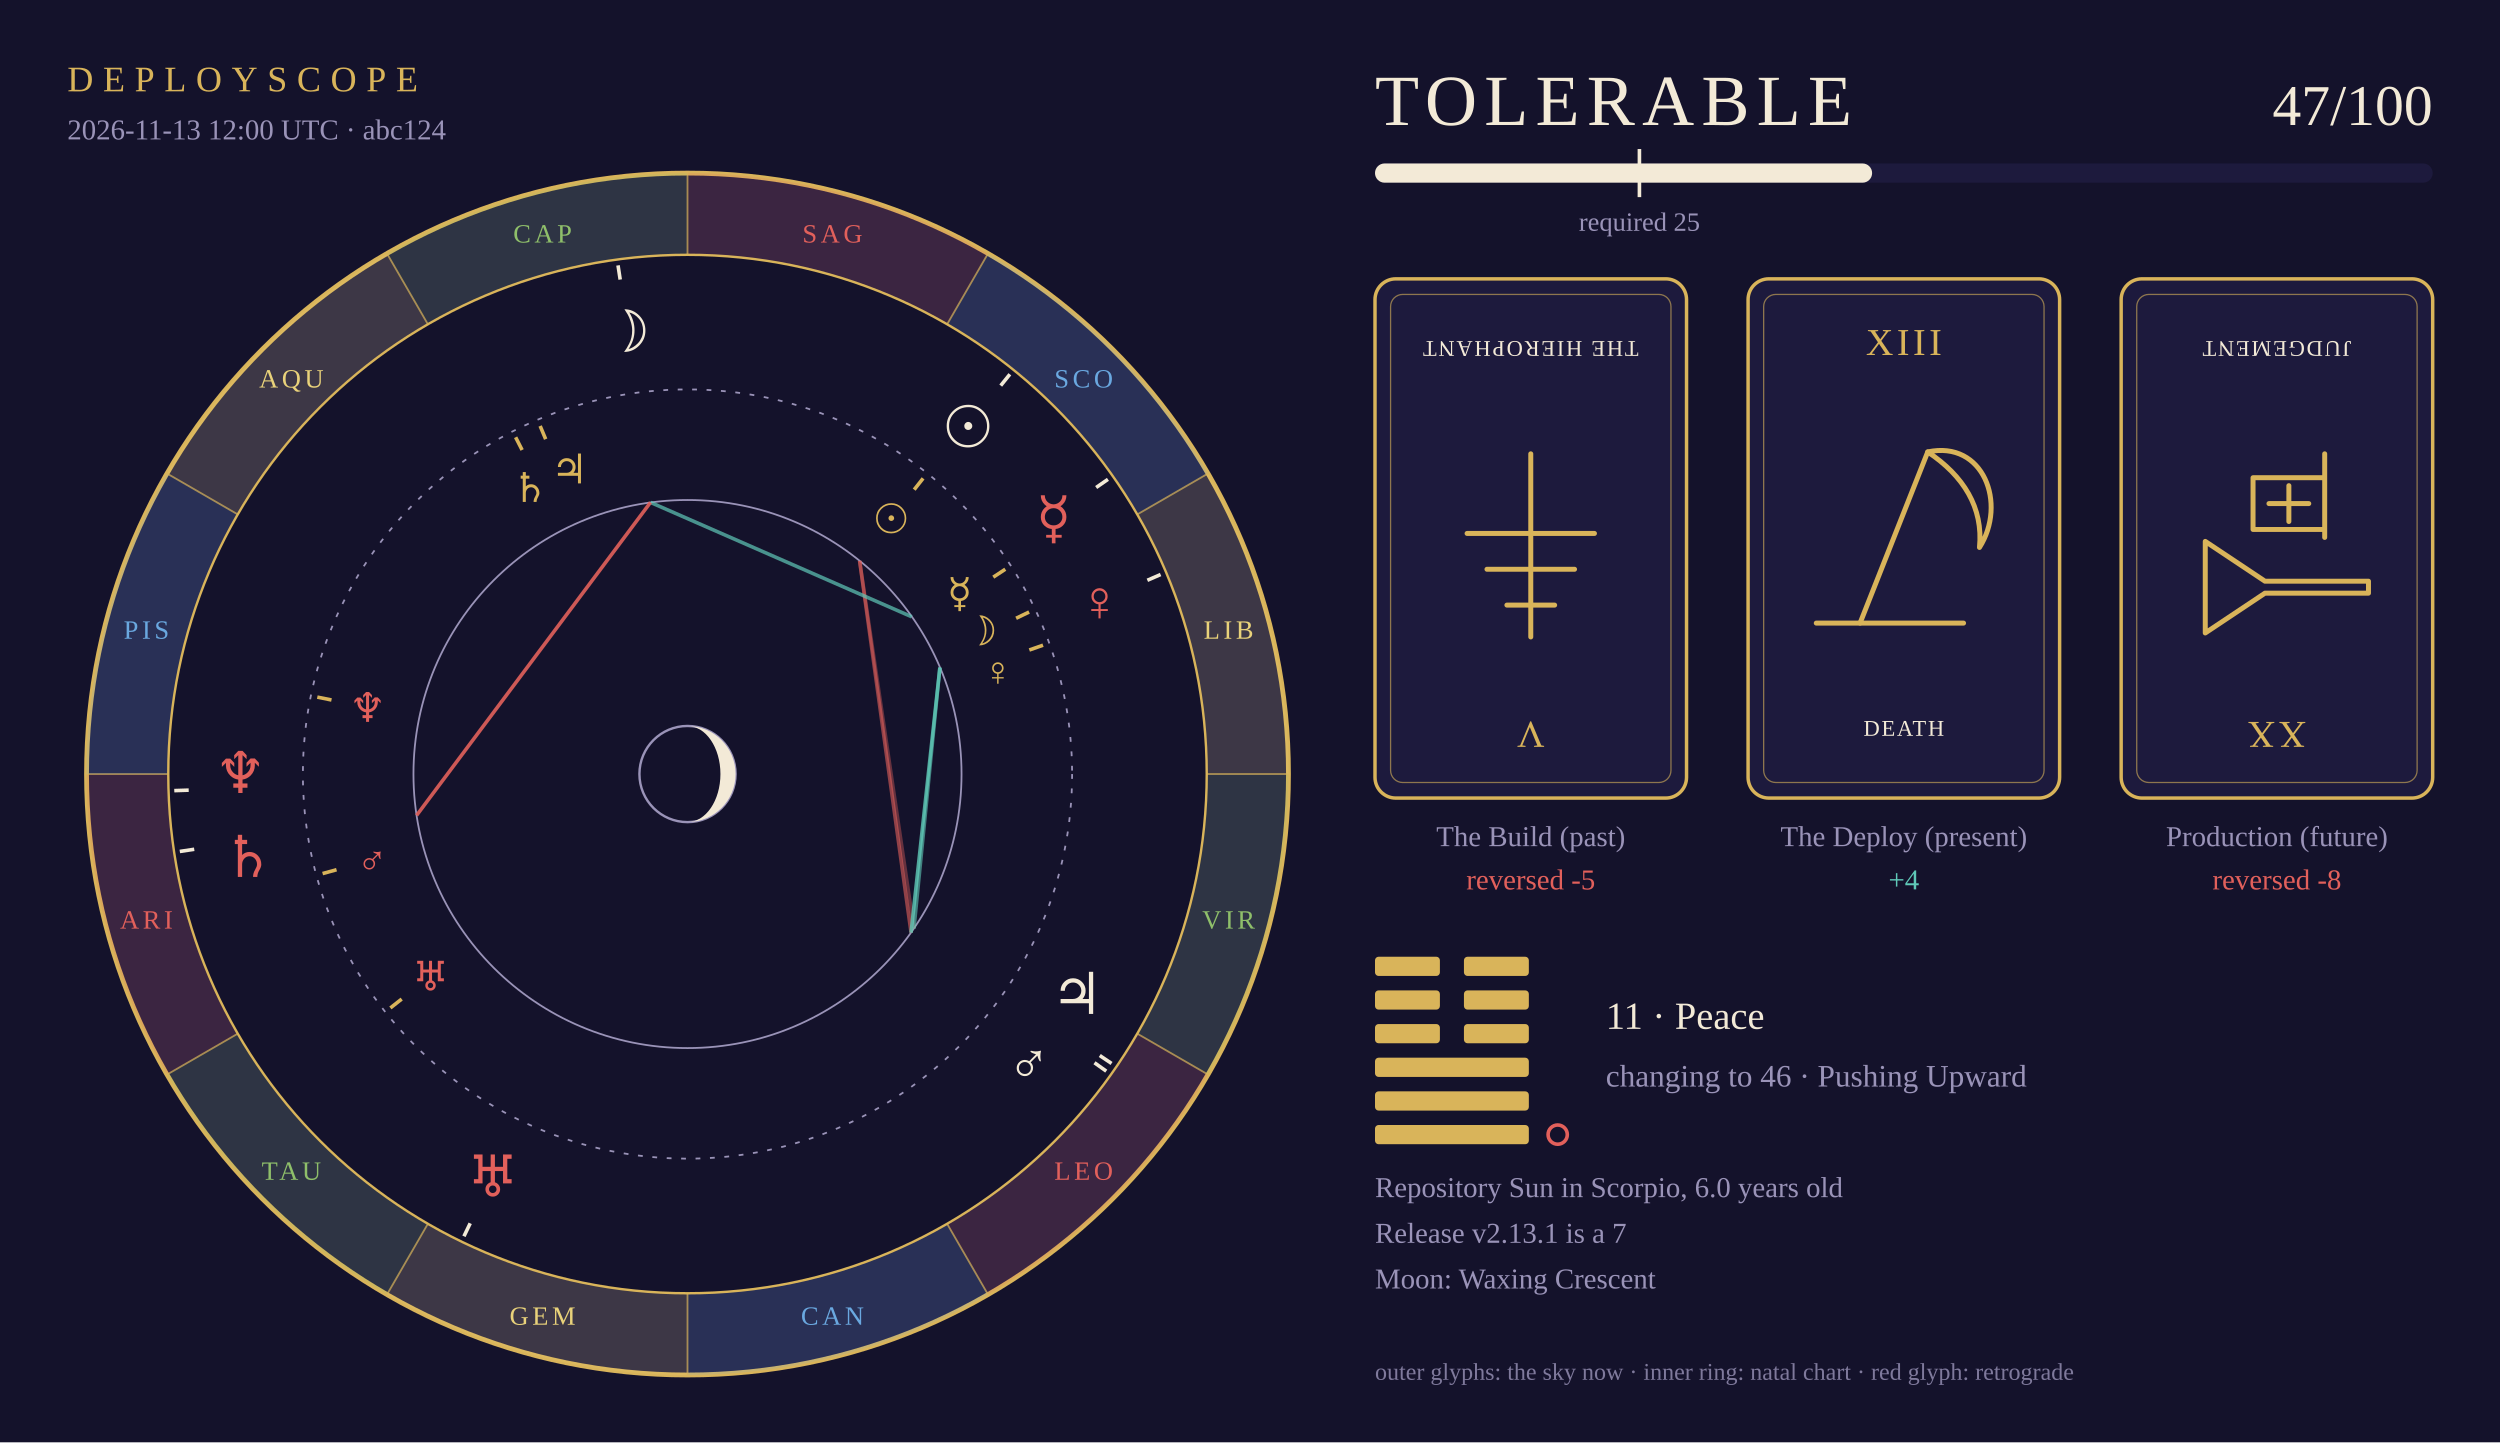
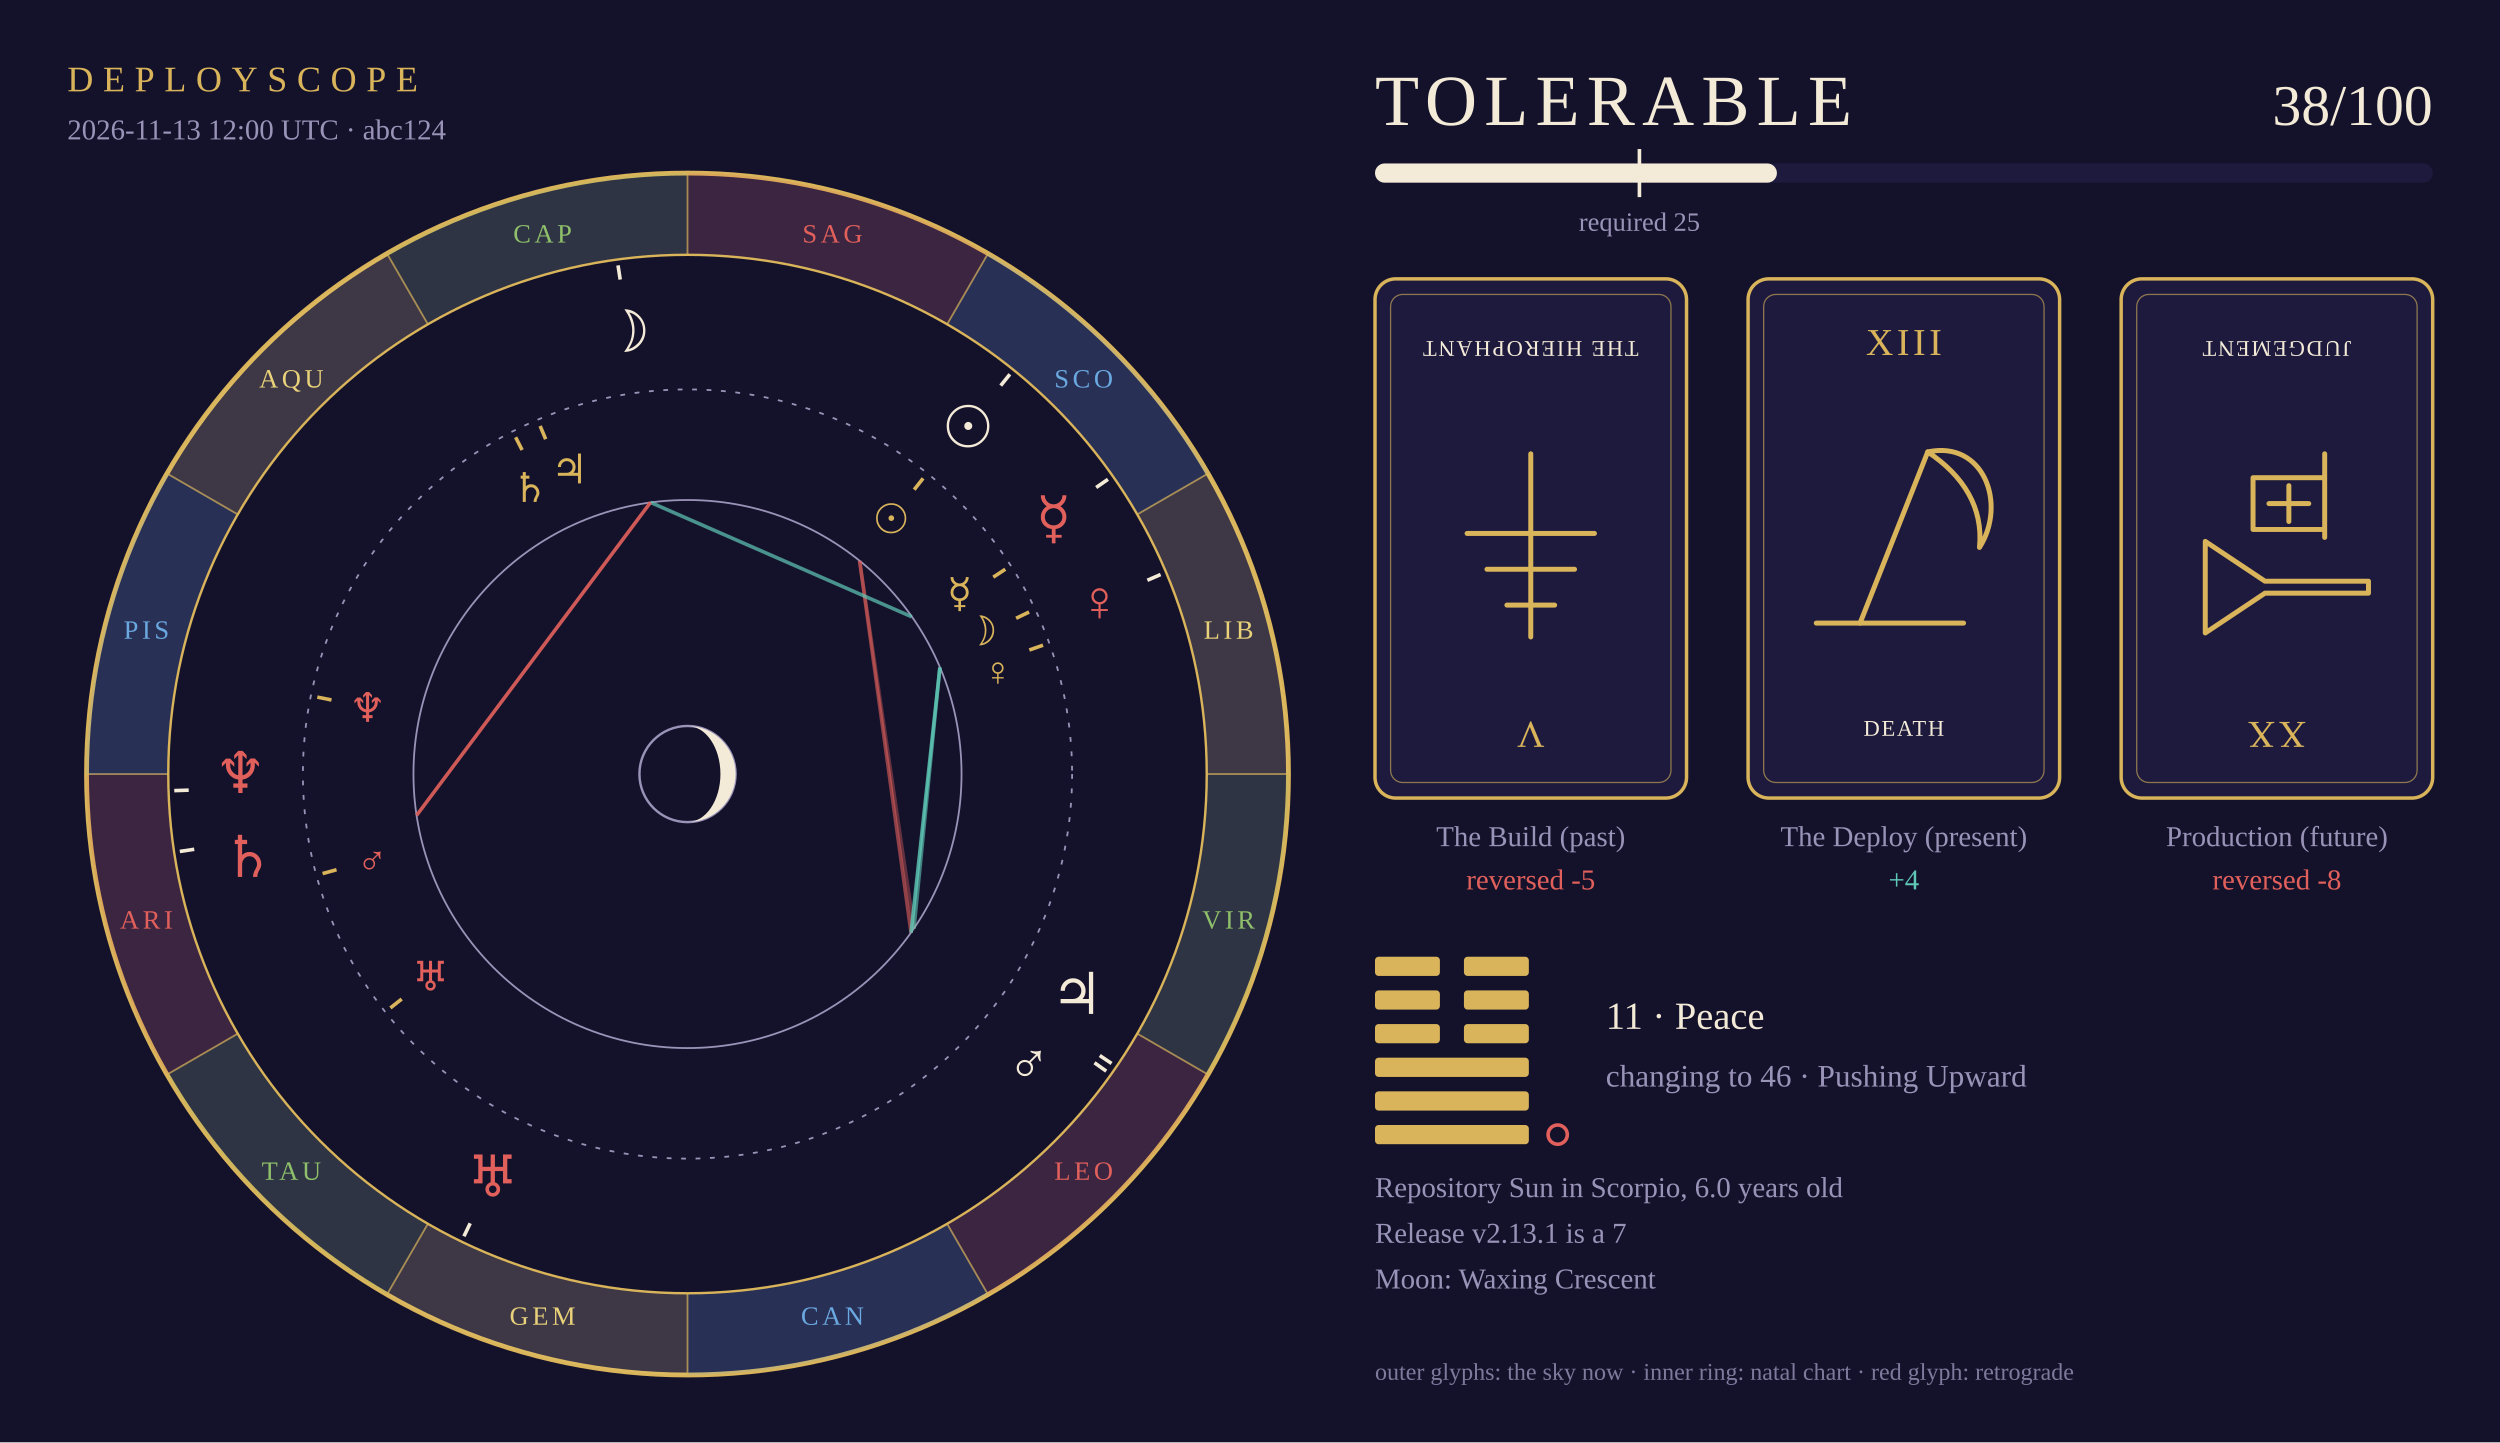
<svg xmlns="http://www.w3.org/2000/svg" width="1040" height="600" viewBox="0 0 1040 600">
  <rect width="1040" height="600" fill="#14122b" />
  <text x="28" y="38" font-family="Georgia, 'Times New Roman', serif" font-size="15" font-weight="normal" fill="#d9b45a" text-anchor="start" letter-spacing="4" opacity="1">DEPLOYSCOPE</text>
  <text x="28" y="58" font-family="Georgia, 'Times New Roman', serif" font-size="12" font-weight="normal" fill="#9a93b8" text-anchor="start" letter-spacing="0" opacity="1">2026-11-13 12:00 UTC · abc124</text>
  <circle cx="286" cy="322" r="250" fill="#1d1a3d" stroke="#d9b45a" stroke-width="2" />
  <path d="M36 322A250 250 0 0 0 69.5 447L98.9 430A216 216 0 0 1 70 322Z" fill="#e2605b" opacity="0.16" />
  <path d="M36 322L70 322" stroke="#d9b45a" stroke-width="0.75" opacity="0.7" />
  <text x="60.9" y="386.3" font-family="Georgia, 'Times New Roman', serif" font-size="11" font-weight="normal" fill="#e2605b" text-anchor="middle" letter-spacing="1.5" opacity="1">ARI</text>
  <path d="M69.5 447A250 250 0 0 0 161 538.5L178 509.1A216 216 0 0 1 98.9 430Z" fill="#8fbf6a" opacity="0.16" />
  <path d="M69.5 447L98.9 430" stroke="#d9b45a" stroke-width="0.75" opacity="0.7" />
  <text x="121.2" y="490.8" font-family="Georgia, 'Times New Roman', serif" font-size="11" font-weight="normal" fill="#8fbf6a" text-anchor="middle" letter-spacing="1.5" opacity="1">TAU</text>
  <path d="M161 538.5A250 250 0 0 0 286 572L286 538A216 216 0 0 1 178 509.1Z" fill="#e9d27a" opacity="0.16" />
  <path d="M161 538.5L178 509.1" stroke="#d9b45a" stroke-width="0.75" opacity="0.7" />
  <text x="225.7" y="551.1" font-family="Georgia, 'Times New Roman', serif" font-size="11" font-weight="normal" fill="#e9d27a" text-anchor="middle" letter-spacing="1.5" opacity="1">GEM</text>
  <path d="M286 572A250 250 0 0 0 411 538.5L394 509.1A216 216 0 0 1 286 538Z" fill="#6aa8e0" opacity="0.16" />
  <path d="M286 572L286 538" stroke="#d9b45a" stroke-width="0.75" opacity="0.7" />
  <text x="346.3" y="551.1" font-family="Georgia, 'Times New Roman', serif" font-size="11" font-weight="normal" fill="#6aa8e0" text-anchor="middle" letter-spacing="1.5" opacity="1">CAN</text>
  <path d="M411 538.5A250 250 0 0 0 502.5 447L473.1 430A216 216 0 0 1 394 509.1Z" fill="#e2605b" opacity="0.16" />
  <path d="M411 538.5L394 509.1" stroke="#d9b45a" stroke-width="0.75" opacity="0.7" />
  <text x="450.8" y="490.8" font-family="Georgia, 'Times New Roman', serif" font-size="11" font-weight="normal" fill="#e2605b" text-anchor="middle" letter-spacing="1.5" opacity="1">LEO</text>
  <path d="M502.5 447A250 250 0 0 0 536 322L502 322A216 216 0 0 1 473.1 430Z" fill="#8fbf6a" opacity="0.16" />
  <path d="M502.5 447L473.1 430" stroke="#d9b45a" stroke-width="0.75" opacity="0.7" />
  <text x="511.1" y="386.3" font-family="Georgia, 'Times New Roman', serif" font-size="11" font-weight="normal" fill="#8fbf6a" text-anchor="middle" letter-spacing="1.5" opacity="1">VIR</text>
  <path d="M536 322A250 250 0 0 0 502.5 197L473.1 214A216 216 0 0 1 502 322Z" fill="#e9d27a" opacity="0.16" />
  <path d="M536 322L502 322" stroke="#d9b45a" stroke-width="0.75" opacity="0.7" />
  <text x="511.1" y="265.7" font-family="Georgia, 'Times New Roman', serif" font-size="11" font-weight="normal" fill="#e9d27a" text-anchor="middle" letter-spacing="1.5" opacity="1">LIB</text>
  <path d="M502.5 197A250 250 0 0 0 411 105.5L394 134.9A216 216 0 0 1 473.1 214Z" fill="#6aa8e0" opacity="0.16" />
  <path d="M502.5 197L473.1 214" stroke="#d9b45a" stroke-width="0.75" opacity="0.7" />
  <text x="450.8" y="161.2" font-family="Georgia, 'Times New Roman', serif" font-size="11" font-weight="normal" fill="#6aa8e0" text-anchor="middle" letter-spacing="1.5" opacity="1">SCO</text>
  <path d="M411 105.5A250 250 0 0 0 286 72L286 106A216 216 0 0 1 394 134.9Z" fill="#e2605b" opacity="0.16" />
  <path d="M411 105.5L394 134.9" stroke="#d9b45a" stroke-width="0.75" opacity="0.7" />
  <text x="346.3" y="100.9" font-family="Georgia, 'Times New Roman', serif" font-size="11" font-weight="normal" fill="#e2605b" text-anchor="middle" letter-spacing="1.5" opacity="1">SAG</text>
  <path d="M286 72A250 250 0 0 0 161 105.5L178 134.9A216 216 0 0 1 286 106Z" fill="#8fbf6a" opacity="0.16" />
  <path d="M286 72L286 106" stroke="#d9b45a" stroke-width="0.75" opacity="0.7" />
  <text x="225.7" y="100.9" font-family="Georgia, 'Times New Roman', serif" font-size="11" font-weight="normal" fill="#8fbf6a" text-anchor="middle" letter-spacing="1.5" opacity="1">CAP</text>
  <path d="M161 105.5A250 250 0 0 0 69.5 197L98.9 214A216 216 0 0 1 178 134.9Z" fill="#e9d27a" opacity="0.16" />
  <path d="M161 105.5L178 134.9" stroke="#d9b45a" stroke-width="0.75" opacity="0.7" />
  <text x="121.2" y="161.2" font-family="Georgia, 'Times New Roman', serif" font-size="11" font-weight="normal" fill="#e9d27a" text-anchor="middle" letter-spacing="1.5" opacity="1">AQU</text>
  <path d="M69.5 197A250 250 0 0 0 36 322L70 322A216 216 0 0 1 98.9 214Z" fill="#6aa8e0" opacity="0.16" />
  <path d="M69.5 197L98.9 214" stroke="#d9b45a" stroke-width="0.75" opacity="0.7" />
  <text x="60.9" y="265.7" font-family="Georgia, 'Times New Roman', serif" font-size="11" font-weight="normal" fill="#6aa8e0" text-anchor="middle" letter-spacing="1.5" opacity="1">PIS</text>
  <circle cx="286" cy="322" r="216" fill="#14122b" stroke="#d9b45a" stroke-width="1" />
  <path d="M420.1 155.7L416.3 160.4" stroke="#f3ead7" stroke-width="1.5" />
  <text x="402.8" y="185.6" font-family="Georgia, 'Times New Roman', serif" font-size="24" font-weight="normal" fill="#f3ead7" text-anchor="middle" letter-spacing="0" opacity="1">☉︎</text>
  <path d="M257.1 110.4L258 116.3" stroke="#f3ead7" stroke-width="1.5" />
  <text x="260.9" y="146.1" font-family="Georgia, 'Times New Roman', serif" font-size="24" font-weight="normal" fill="#f3ead7" text-anchor="middle" letter-spacing="0" opacity="1">☽︎</text>
  <path d="M460.9 199.4L456 202.8" stroke="#f3ead7" stroke-width="1.5" />
  <text x="438.3" y="223.6" font-family="Georgia, 'Times New Roman', serif" font-size="24" font-weight="normal" fill="#e2605b" text-anchor="middle" letter-spacing="0" opacity="1">☿︎</text>
  <path d="M482.8 239L477.3 241.4" stroke="#f3ead7" stroke-width="1.5" />
  <text x="457.4" y="258.2" font-family="Georgia, 'Times New Roman', serif" font-size="24" font-weight="normal" fill="#e2605b" text-anchor="middle" letter-spacing="0" opacity="1">♀︎</text>
  <path d="M460.2 445.6L455.3 442.1" stroke="#f3ead7" stroke-width="1.5" />
  <text x="428" y="450.6" font-family="Georgia, 'Times New Roman', serif" font-size="24" font-weight="normal" fill="#f3ead7" text-anchor="middle" letter-spacing="0" opacity="1">♂︎</text>
  <path d="M462.4 442.4L457.5 439.1" stroke="#f3ead7" stroke-width="1.5" />
  <text x="448" y="421.8" font-family="Georgia, 'Times New Roman', serif" font-size="24" font-weight="normal" fill="#f3ead7" text-anchor="middle" letter-spacing="0" opacity="1">♃︎</text>
  <path d="M74.8 354.2L80.8 353.3" stroke="#f3ead7" stroke-width="1.5" />
  <text x="103.2" y="364.8" font-family="Georgia, 'Times New Roman', serif" font-size="24" font-weight="normal" fill="#e2605b" text-anchor="middle" letter-spacing="0" opacity="1">♄︎</text>
  <path d="M193 514.3L195.6 508.9" stroke="#f3ead7" stroke-width="1.5" />
  <text x="205" y="497.8" font-family="Georgia, 'Times New Roman', serif" font-size="24" font-weight="normal" fill="#e2605b" text-anchor="middle" letter-spacing="0" opacity="1">♅︎</text>
  <path d="M72.5 328.9L78.5 328.7" stroke="#f3ead7" stroke-width="1.5" />
  <text x="100" y="329.9" font-family="Georgia, 'Times New Roman', serif" font-size="24" font-weight="normal" fill="#e2605b" text-anchor="middle" letter-spacing="0" opacity="1">♆︎</text>
  <circle cx="286" cy="322" r="160" fill="none" stroke="#9a93b8" stroke-width="0.75" stroke-dasharray="2 4" />
  <path d="M384 199L380.3 203.7" stroke="#d9b45a" stroke-width="1.5" />
  <text x="370.8" y="221.5" font-family="Georgia, 'Times New Roman', serif" font-size="17" font-weight="normal" fill="#d9b45a" text-anchor="middle" letter-spacing="0" opacity="1">☉︎</text>
  <path d="M428.1 254.6L422.7 257.2" stroke="#d9b45a" stroke-width="1.5" />
  <text x="408.2" y="268.3" font-family="Georgia, 'Times New Roman', serif" font-size="17" font-weight="normal" fill="#d9b45a" text-anchor="middle" letter-spacing="0" opacity="1">☽︎</text>
  <path d="M418.2 236.8L413.2 240.1" stroke="#d9b45a" stroke-width="1.5" />
  <text x="399.2" y="252.5" font-family="Georgia, 'Times New Roman', serif" font-size="17" font-weight="normal" fill="#d9b45a" text-anchor="middle" letter-spacing="0" opacity="1">☿︎</text>
  <path d="M433.9 268.4L428.2 270.4" stroke="#d9b45a" stroke-width="1.5" />
  <text x="415.1" y="285.1" font-family="Georgia, 'Times New Roman', serif" font-size="17" font-weight="normal" fill="#d9b45a" text-anchor="middle" letter-spacing="0" opacity="1">♀︎</text>
  <path d="M134.2 363.4L140 361.8" stroke="#d9b45a" stroke-width="1.5" />
  <text x="154.8" y="363.8" font-family="Georgia, 'Times New Roman', serif" font-size="17" font-weight="normal" fill="#e2605b" text-anchor="middle" letter-spacing="0" opacity="1">♂︎</text>
  <path d="M224.7 177.2L227 182.7" stroke="#d9b45a" stroke-width="1.5" />
  <text x="236.9" y="201.1" font-family="Georgia, 'Times New Roman', serif" font-size="17" font-weight="normal" fill="#d9b45a" text-anchor="middle" letter-spacing="0" opacity="1">♃︎</text>
  <path d="M214.5 181.9L217.2 187.2" stroke="#d9b45a" stroke-width="1.5" />
  <text x="220.5" y="208.8" font-family="Georgia, 'Times New Roman', serif" font-size="17" font-weight="normal" fill="#d9b45a" text-anchor="middle" letter-spacing="0" opacity="1">♄︎</text>
  <path d="M162.4 419.3L167.1 415.6" stroke="#d9b45a" stroke-width="1.5" />
  <text x="179.1" y="412.1" font-family="Georgia, 'Times New Roman', serif" font-size="17" font-weight="normal" fill="#e2605b" text-anchor="middle" letter-spacing="0" opacity="1">♅︎</text>
  <path d="M132 290L137.9 291.2" stroke="#d9b45a" stroke-width="1.5" />
  <text x="152.9" y="300.3" font-family="Georgia, 'Times New Roman', serif" font-size="17" font-weight="normal" fill="#e2605b" text-anchor="middle" letter-spacing="0" opacity="1">♆︎</text>
  <circle cx="286" cy="322" r="114" fill="none" stroke="#9a93b8" stroke-width="0.75" />
  <path d="M357.6 233.3L379 388" stroke="#e2605b" stroke-width="1.5" opacity="0.6" />
  <path d="M357.6 233.3L380.2 386.3" stroke="#e2605b" stroke-width="1.5" opacity="0.4" />
  <path d="M270.6 209L379.3 256.6" stroke="#5fc9b8" stroke-width="1.5" opacity="0.7" />
  <path d="M270.6 209L173.3 339.2" stroke="#e2605b" stroke-width="1.5" opacity="0.9" />
  <path d="M391 277.7L379 388" stroke="#5fc9b8" stroke-width="1.5" opacity="0.8" />
  <path d="M391 277.7L380.2 386.3" stroke="#5fc9b8" stroke-width="1.5" opacity="0.6" />
  <g transform="translate(286 322)">
    <circle r="20" fill="#14122b" stroke="#9a93b8" />
    <path d="M0 -20A20 20 0 0 1 0 20A13.7 20 0 0 0 0 -20Z" fill="#f3ead7" />
  </g>
  <text x="572" y="52" font-family="Georgia, 'Times New Roman', serif" font-size="30" font-weight="normal" fill="#f3ead7" text-anchor="start" letter-spacing="3" opacity="1">TOLERABLE</text>
-   <text x="1012" y="52" font-family="Georgia, 'Times New Roman', serif" font-size="24" font-weight="normal" fill="#f3ead7" text-anchor="end" letter-spacing="0" opacity="1">47/100</text>
+   <text x="1012" y="52" font-family="Georgia, 'Times New Roman', serif" font-size="24" font-weight="normal" fill="#f3ead7" text-anchor="end" letter-spacing="0" opacity="1">38/100</text>
  <rect x="572" y="68" width="440" height="8" rx="4" fill="#1d1a3d" />
-   <rect x="572" y="68" width="206.8" height="8" rx="4" fill="#f3ead7" />
+   <rect x="572" y="68" width="167.2" height="8" rx="4" fill="#f3ead7" />
  <path d="M682 62V82" stroke="#f3ead7" stroke-width="1.5" />
  <text x="682" y="96" font-family="Georgia, 'Times New Roman', serif" font-size="11" font-weight="normal" fill="#9a93b8" text-anchor="middle" letter-spacing="0" opacity="1">required 25</text>
  <g transform="translate(572 116) scale(0.72)">
    <g transform="rotate(180 90 150)">
      <rect width="180" height="300" rx="12" fill="#1d1a3d" stroke="#d9b45a" stroke-width="2" />
      <rect x="9" y="9" width="162" height="282" rx="7" fill="none" stroke="#d9b45a" stroke-width="0.75" opacity="0.6" />
      <text x="90" y="44" font-family="Georgia, 'Times New Roman', serif" font-size="22" font-weight="normal" fill="#d9b45a" text-anchor="middle" letter-spacing="2" opacity="1">V</text>
      <g transform="translate(90 146) scale(1.15)" fill="none" stroke="#d9b45a" color="#d9b45a" stroke-width="2.5" stroke-linejoin="round" stroke-linecap="round">
        <path d="M0 -46V46M-12 -30H12M-22 -12H22M-32 6H32" />
      </g>
      <text x="90" y="264" font-family="Georgia, 'Times New Roman', serif" font-size="13" font-weight="normal" fill="#f3ead7" text-anchor="middle" letter-spacing="1" opacity="1">THE HIEROPHANT</text>
    </g>
  </g>
  <text x="636.8" y="352" font-family="Georgia, 'Times New Roman', serif" font-size="12" font-weight="normal" fill="#9a93b8" text-anchor="middle" letter-spacing="0" opacity="1">The Build (past)</text>
  <text x="636.8" y="370" font-family="Georgia, 'Times New Roman', serif" font-size="12" font-weight="normal" fill="#e2605b" text-anchor="middle" letter-spacing="0" opacity="1">reversed -5</text>
  <g transform="translate(727.2 116) scale(0.72)">
    <g>
      <rect width="180" height="300" rx="12" fill="#1d1a3d" stroke="#d9b45a" stroke-width="2" />
      <rect x="9" y="9" width="162" height="282" rx="7" fill="none" stroke="#d9b45a" stroke-width="0.75" opacity="0.6" />
      <text x="90" y="44" font-family="Georgia, 'Times New Roman', serif" font-size="22" font-weight="normal" fill="#d9b45a" text-anchor="middle" letter-spacing="2" opacity="1">XIII</text>
      <g transform="translate(90 146) scale(1.15)" fill="none" stroke="#d9b45a" color="#d9b45a" stroke-width="2.5" stroke-linejoin="round" stroke-linecap="round">
        <path d="M-22 46L12 -40" />
        <path d="M12 -40C40 -46 52 -14 38 8C40 -12 30 -28 12 -40Z" />
        <path d="M-44 46H30" />
      </g>
      <text x="90" y="264" font-family="Georgia, 'Times New Roman', serif" font-size="13" font-weight="normal" fill="#f3ead7" text-anchor="middle" letter-spacing="1" opacity="1">DEATH</text>
    </g>
  </g>
  <text x="792" y="352" font-family="Georgia, 'Times New Roman', serif" font-size="12" font-weight="normal" fill="#9a93b8" text-anchor="middle" letter-spacing="0" opacity="1">The Deploy (present)</text>
  <text x="792" y="370" font-family="Georgia, 'Times New Roman', serif" font-size="12" font-weight="normal" fill="#5fc9b8" text-anchor="middle" letter-spacing="0" opacity="1">+4</text>
  <g transform="translate(882.4 116) scale(0.72)">
    <g transform="rotate(180 90 150)">
      <rect width="180" height="300" rx="12" fill="#1d1a3d" stroke="#d9b45a" stroke-width="2" />
      <rect x="9" y="9" width="162" height="282" rx="7" fill="none" stroke="#d9b45a" stroke-width="0.75" opacity="0.6" />
      <text x="90" y="44" font-family="Georgia, 'Times New Roman', serif" font-size="22" font-weight="normal" fill="#d9b45a" text-anchor="middle" letter-spacing="2" opacity="1">XX</text>
      <g transform="translate(90 146) scale(1.15)" fill="none" stroke="#d9b45a" color="#d9b45a" stroke-width="2.5" stroke-linejoin="round" stroke-linecap="round">
        <path d="M-46 -24H6L36 -44V2L6 -18H-46Z" />
        <path d="M-24 4V46M-24 8H12V34H-24M-6 12V30M-16 21H4" />
      </g>
      <text x="90" y="264" font-family="Georgia, 'Times New Roman', serif" font-size="13" font-weight="normal" fill="#f3ead7" text-anchor="middle" letter-spacing="1" opacity="1">JUDGEMENT</text>
    </g>
  </g>
  <text x="947.2" y="352" font-family="Georgia, 'Times New Roman', serif" font-size="12" font-weight="normal" fill="#9a93b8" text-anchor="middle" letter-spacing="0" opacity="1">Production (future)</text>
  <text x="947.2" y="370" font-family="Georgia, 'Times New Roman', serif" font-size="12" font-weight="normal" fill="#e2605b" text-anchor="middle" letter-spacing="0" opacity="1">reversed -8</text>
  <g transform="translate(572 396)">
    <g fill="#d9b45a">
      <rect x="0" y="72" width="64" height="8" rx="1.5" />
      <circle cx="76" cy="76" r="4" fill="none" stroke="#e2605b" stroke-width="1.5" />
      <rect x="0" y="58" width="64" height="8" rx="1.5" />
      <rect x="0" y="44" width="64" height="8" rx="1.5" />
      <rect x="0" y="30" width="27" height="8" rx="1.5" />
      <rect x="37" y="30" width="27" height="8" rx="1.5" />
      <rect x="0" y="16" width="27" height="8" rx="1.5" />
      <rect x="37" y="16" width="27" height="8" rx="1.5" />
      <rect x="0" y="2" width="27" height="8" rx="1.5" />
      <rect x="37" y="2" width="27" height="8" rx="1.5" />
    </g>
  </g>
  <text x="668" y="428" font-family="Georgia, 'Times New Roman', serif" font-size="16" font-weight="normal" fill="#f3ead7" text-anchor="start" letter-spacing="0" opacity="1">11 · Peace</text>
  <text x="668" y="452" font-family="Georgia, 'Times New Roman', serif" font-size="13" font-weight="normal" fill="#9a93b8" text-anchor="start" letter-spacing="0" opacity="1">changing to 46 · Pushing Upward</text>
  <text x="572" y="498" font-family="Georgia, 'Times New Roman', serif" font-size="12" font-weight="normal" fill="#9a93b8" text-anchor="start" letter-spacing="0" opacity="1">Repository Sun in Scorpio, 6.0 years old</text>
  <text x="572" y="517" font-family="Georgia, 'Times New Roman', serif" font-size="12" font-weight="normal" fill="#9a93b8" text-anchor="start" letter-spacing="0" opacity="1">Release v2.13.1 is a 7</text>
  <text x="572" y="536" font-family="Georgia, 'Times New Roman', serif" font-size="12" font-weight="normal" fill="#9a93b8" text-anchor="start" letter-spacing="0" opacity="1">Moon: Waxing Crescent</text>
  <text x="572" y="574" font-family="Georgia, 'Times New Roman', serif" font-size="10" font-weight="normal" fill="#9a93b8" text-anchor="start" letter-spacing="0" opacity="0.8">outer glyphs: the sky now · inner ring: natal chart · red glyph: retrograde</text>
</svg>
